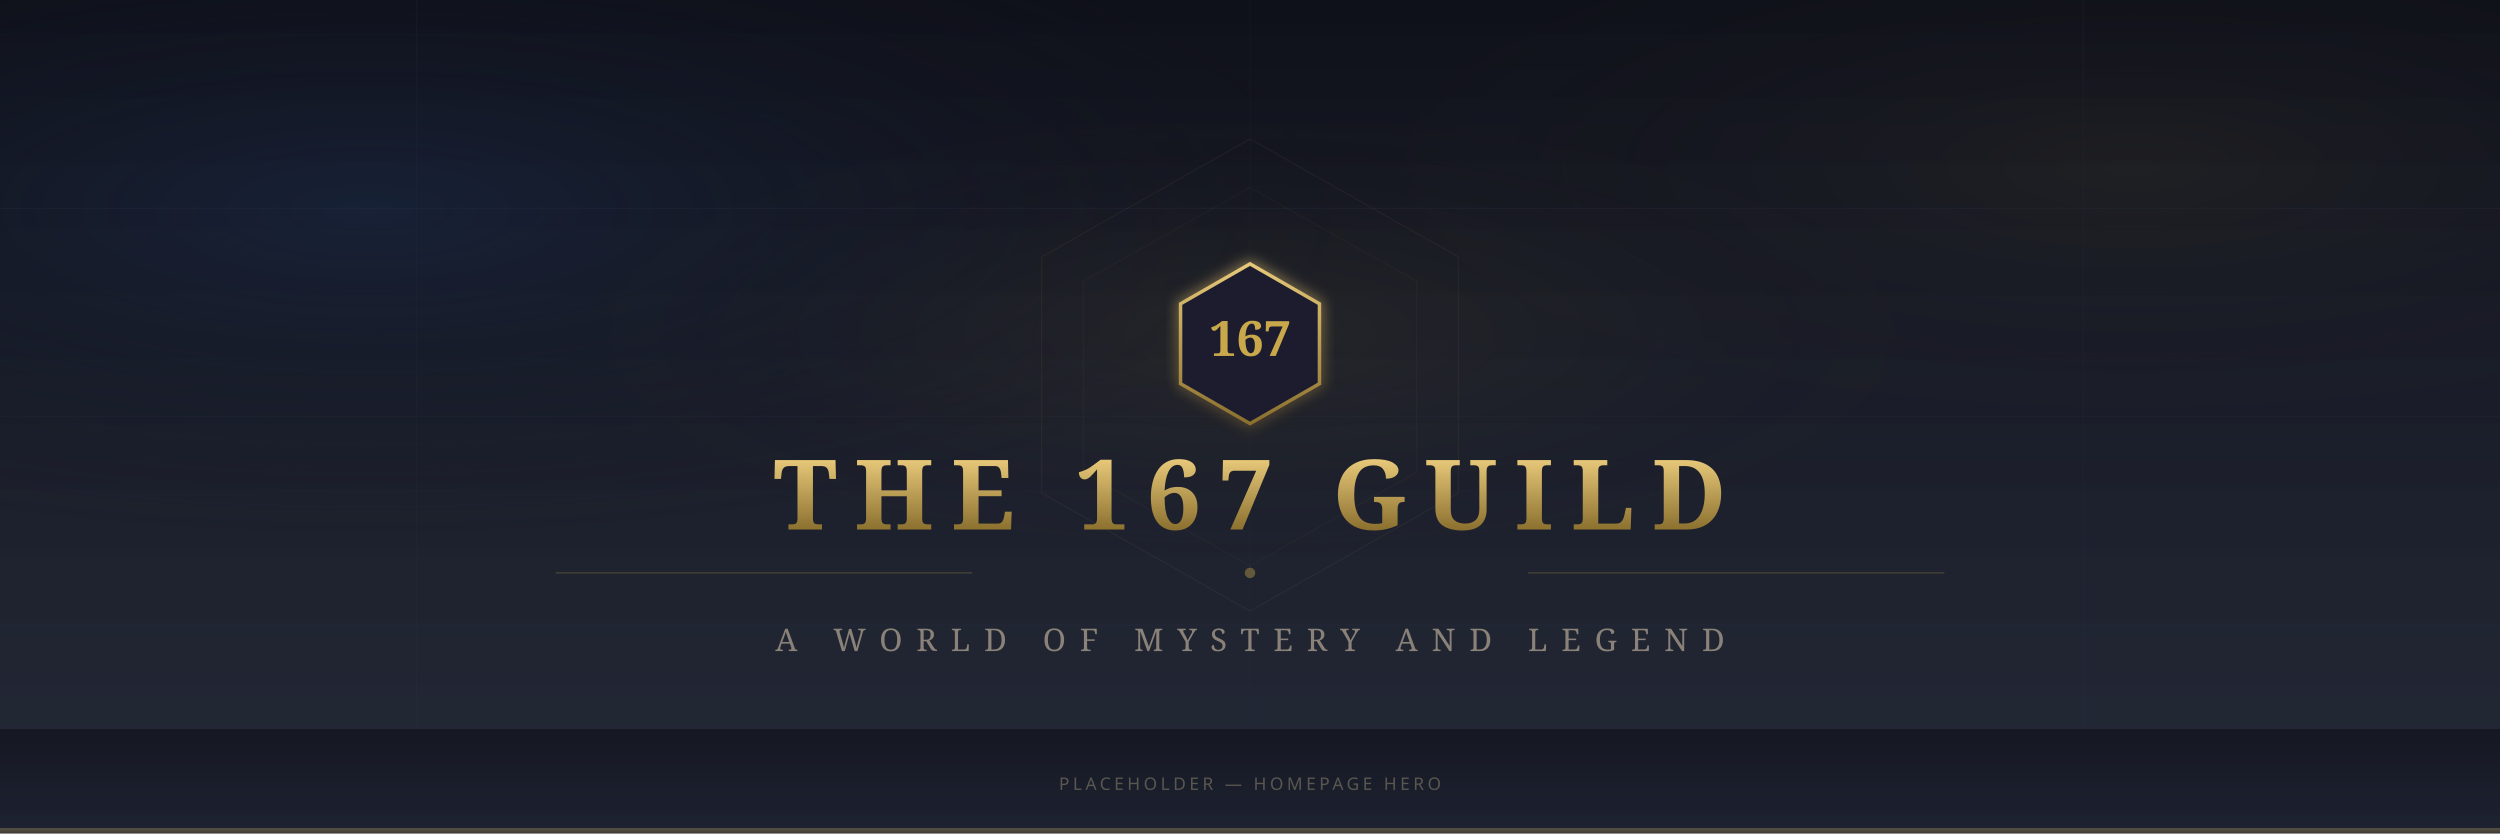
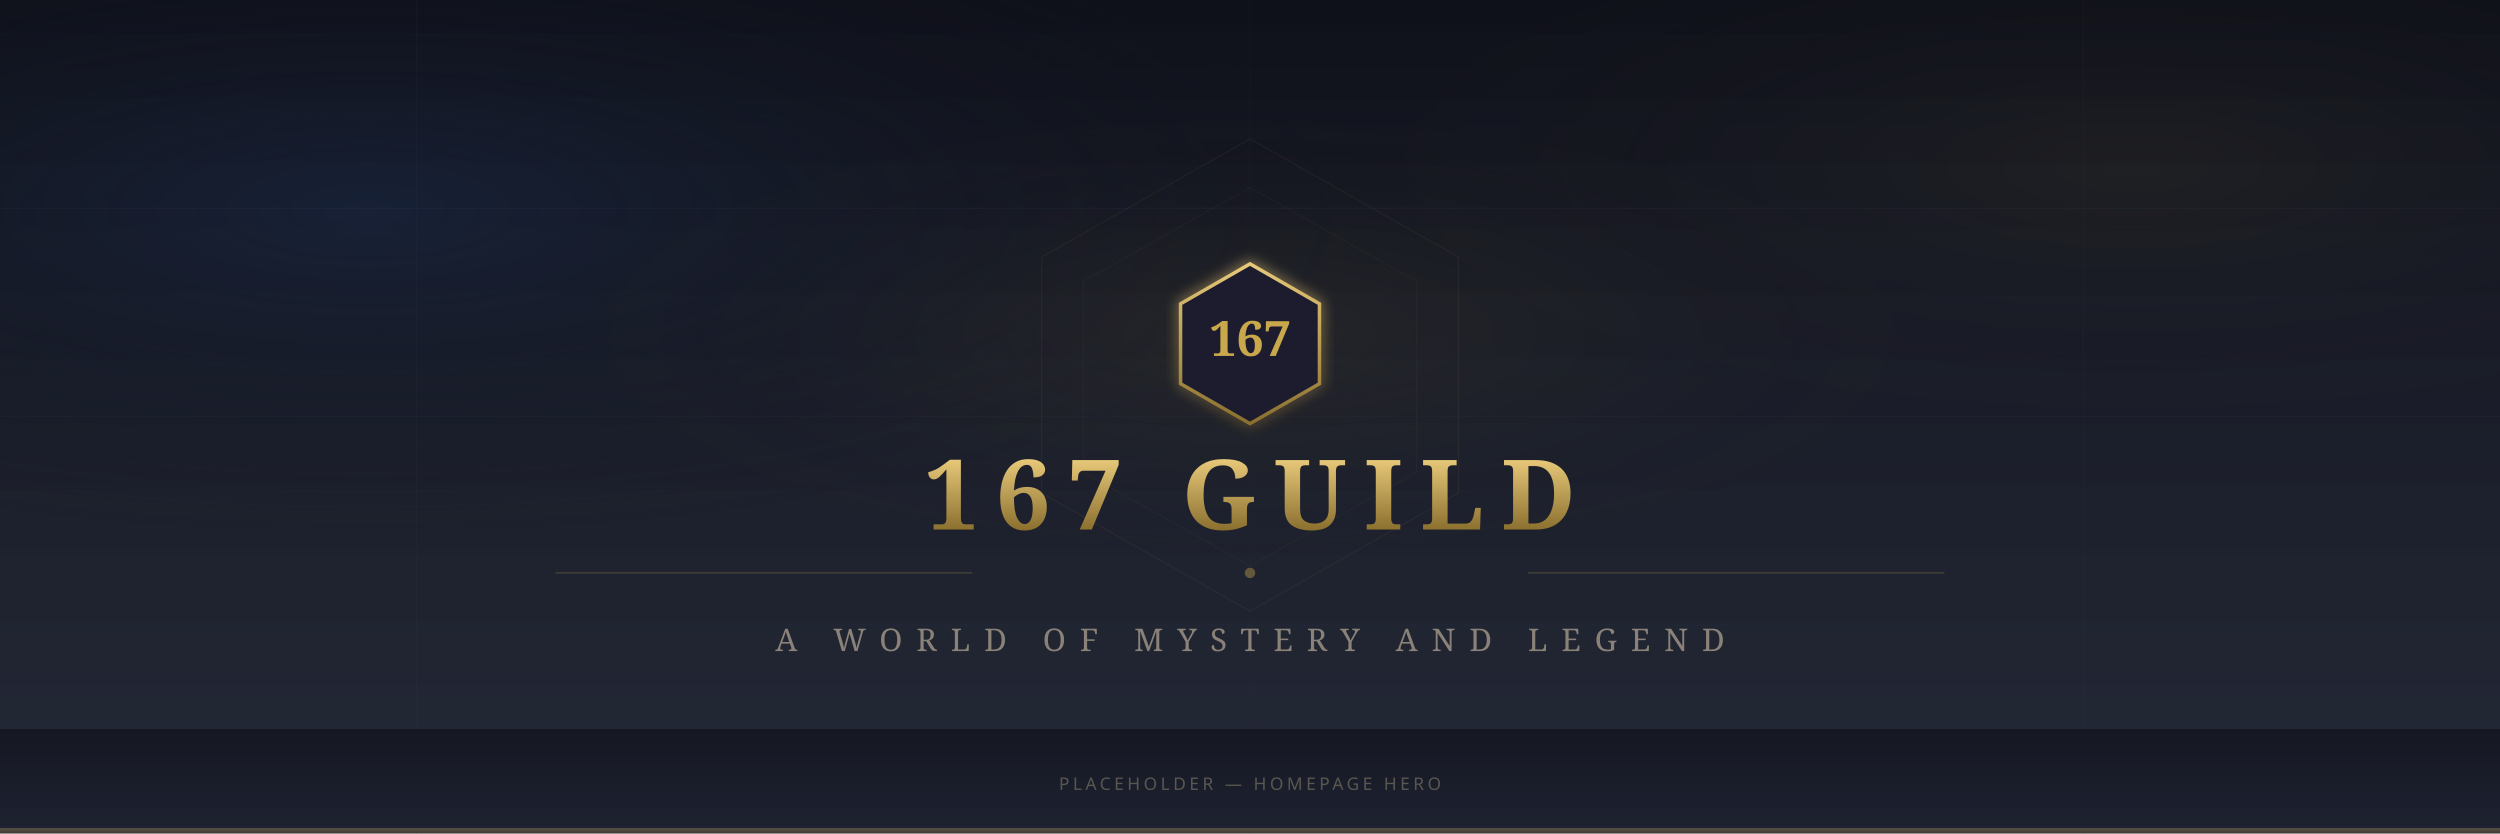
<svg xmlns="http://www.w3.org/2000/svg" viewBox="0 0 1440 480" width="1440" height="480" role="img" aria-label="167 Guild Wiki — homepage hero artwork">
  <defs>
    <linearGradient id="bg-grad" x1="0%" y1="0%" x2="0%" y2="100%">
      <stop offset="0%" style="stop-color:#0f111a;stop-opacity:1" />
      <stop offset="100%" style="stop-color:#1a1f2e;stop-opacity:0.95" />
    </linearGradient>
    <linearGradient id="gold-grad" x1="0%" y1="0%" x2="0%" y2="100%">
      <stop offset="0%" style="stop-color:#e8c97a;stop-opacity:1" />
      <stop offset="100%" style="stop-color:#8a6f2e;stop-opacity:1" />
    </linearGradient>
    <radialGradient id="glow-top-left" cx="15%" cy="25%" r="40%">
      <stop offset="0%" style="stop-color:#1a2a4a;stop-opacity:0.5" />
      <stop offset="100%" style="stop-color:#0f111a;stop-opacity:0" />
    </radialGradient>
    <radialGradient id="glow-top-right" cx="85%" cy="20%" r="35%">
      <stop offset="0%" style="stop-color:#c9a84c;stop-opacity:0.06" />
      <stop offset="100%" style="stop-color:#0f111a;stop-opacity:0" />
    </radialGradient>
    <radialGradient id="glow-center" cx="50%" cy="40%" r="30%">
      <stop offset="0%" style="stop-color:#c9a84c;stop-opacity:0.08" />
      <stop offset="100%" style="stop-color:#0f111a;stop-opacity:0" />
    </radialGradient>
    <filter id="glow-filter">
      <feGaussianBlur stdDeviation="4" result="blur" />
      <feMerge>
        <feMergeNode in="blur" />
        <feMergeNode in="SourceGraphic" />
      </feMerge>
    </filter>
  </defs>
  <rect width="1440" height="480" fill="url(#bg-grad)" />
  <rect width="1440" height="480" fill="url(#glow-top-left)" />
  <rect width="1440" height="480" fill="url(#glow-top-right)" />
  <rect width="1440" height="480" fill="url(#glow-center)" />
  <line x1="0" y1="120" x2="1440" y2="120" stroke="#2d3347" stroke-width="0.5" stroke-opacity="0.3" />
  <line x1="0" y1="240" x2="1440" y2="240" stroke="#2d3347" stroke-width="0.5" stroke-opacity="0.2" />
  <line x1="0" y1="360" x2="1440" y2="360" stroke="#2d3347" stroke-width="0.5" stroke-opacity="0.3" />
  <line x1="240" y1="0" x2="240" y2="480" stroke="#2d3347" stroke-width="0.5" stroke-opacity="0.2" />
  <line x1="720" y1="0" x2="720" y2="480" stroke="#2d3347" stroke-width="0.5" stroke-opacity="0.15" />
  <line x1="1200" y1="0" x2="1200" y2="480" stroke="#2d3347" stroke-width="0.5" stroke-opacity="0.2" />
  <polygon points="720,80 840,148 840,284 720,352 600,284 600,148" fill="none" stroke="#c9a84c" stroke-width="0.5" stroke-opacity="0.08" />
  <polygon points="720,108 816,162 816,272 720,326 624,272 624,162" fill="none" stroke="#c9a84c" stroke-width="0.5" stroke-opacity="0.05" />
  <polygon points="720,152 760,175 760,221 720,244 680,221 680,175" fill="#1a1f2e" stroke="url(#gold-grad)" stroke-width="2" filter="url(#glow-filter)" />
  <text x="720" y="205" font-family="Georgia, serif" font-size="28" font-weight="700" fill="#c9a84c" text-anchor="middle">167</text>
-   <text x="720" y="305" font-family="Georgia, serif" font-size="56" font-weight="700" fill="url(#gold-grad)" text-anchor="middle" letter-spacing="10">THE 167 GUILD</text>
+   <text x="720" y="305" font-family="Georgia, serif" font-size="56" font-weight="700" fill="url(#gold-grad)" text-anchor="middle" letter-spacing="10">167 GUILD</text>
  <line x1="320" y1="330" x2="560" y2="330" stroke="#c9a84c" stroke-width="0.5" stroke-opacity="0.35" />
  <line x1="880" y1="330" x2="1120" y2="330" stroke="#c9a84c" stroke-width="0.5" stroke-opacity="0.35" />
  <circle cx="720" cy="330" r="3" fill="#c9a84c" fill-opacity="0.4" />
  <text x="720" y="375" font-family="Georgia, serif" font-size="18" font-weight="400" fill="#8a8278" text-anchor="middle" letter-spacing="8">A WORLD OF MYSTERY AND LEGEND</text>
  <rect x="0" y="420" width="1440" height="60" fill="url(#bg-grad)" opacity="0.7" />
  <rect x="0" y="477" width="1440" height="3" fill="url(#gold-grad)" opacity="0.3" />
  <text x="720" y="455" font-family="system-ui, sans-serif" font-size="10" fill="#5a5650" text-anchor="middle" letter-spacing="2">PLACEHOLDER — HOMEPAGE HERO</text>
</svg>
